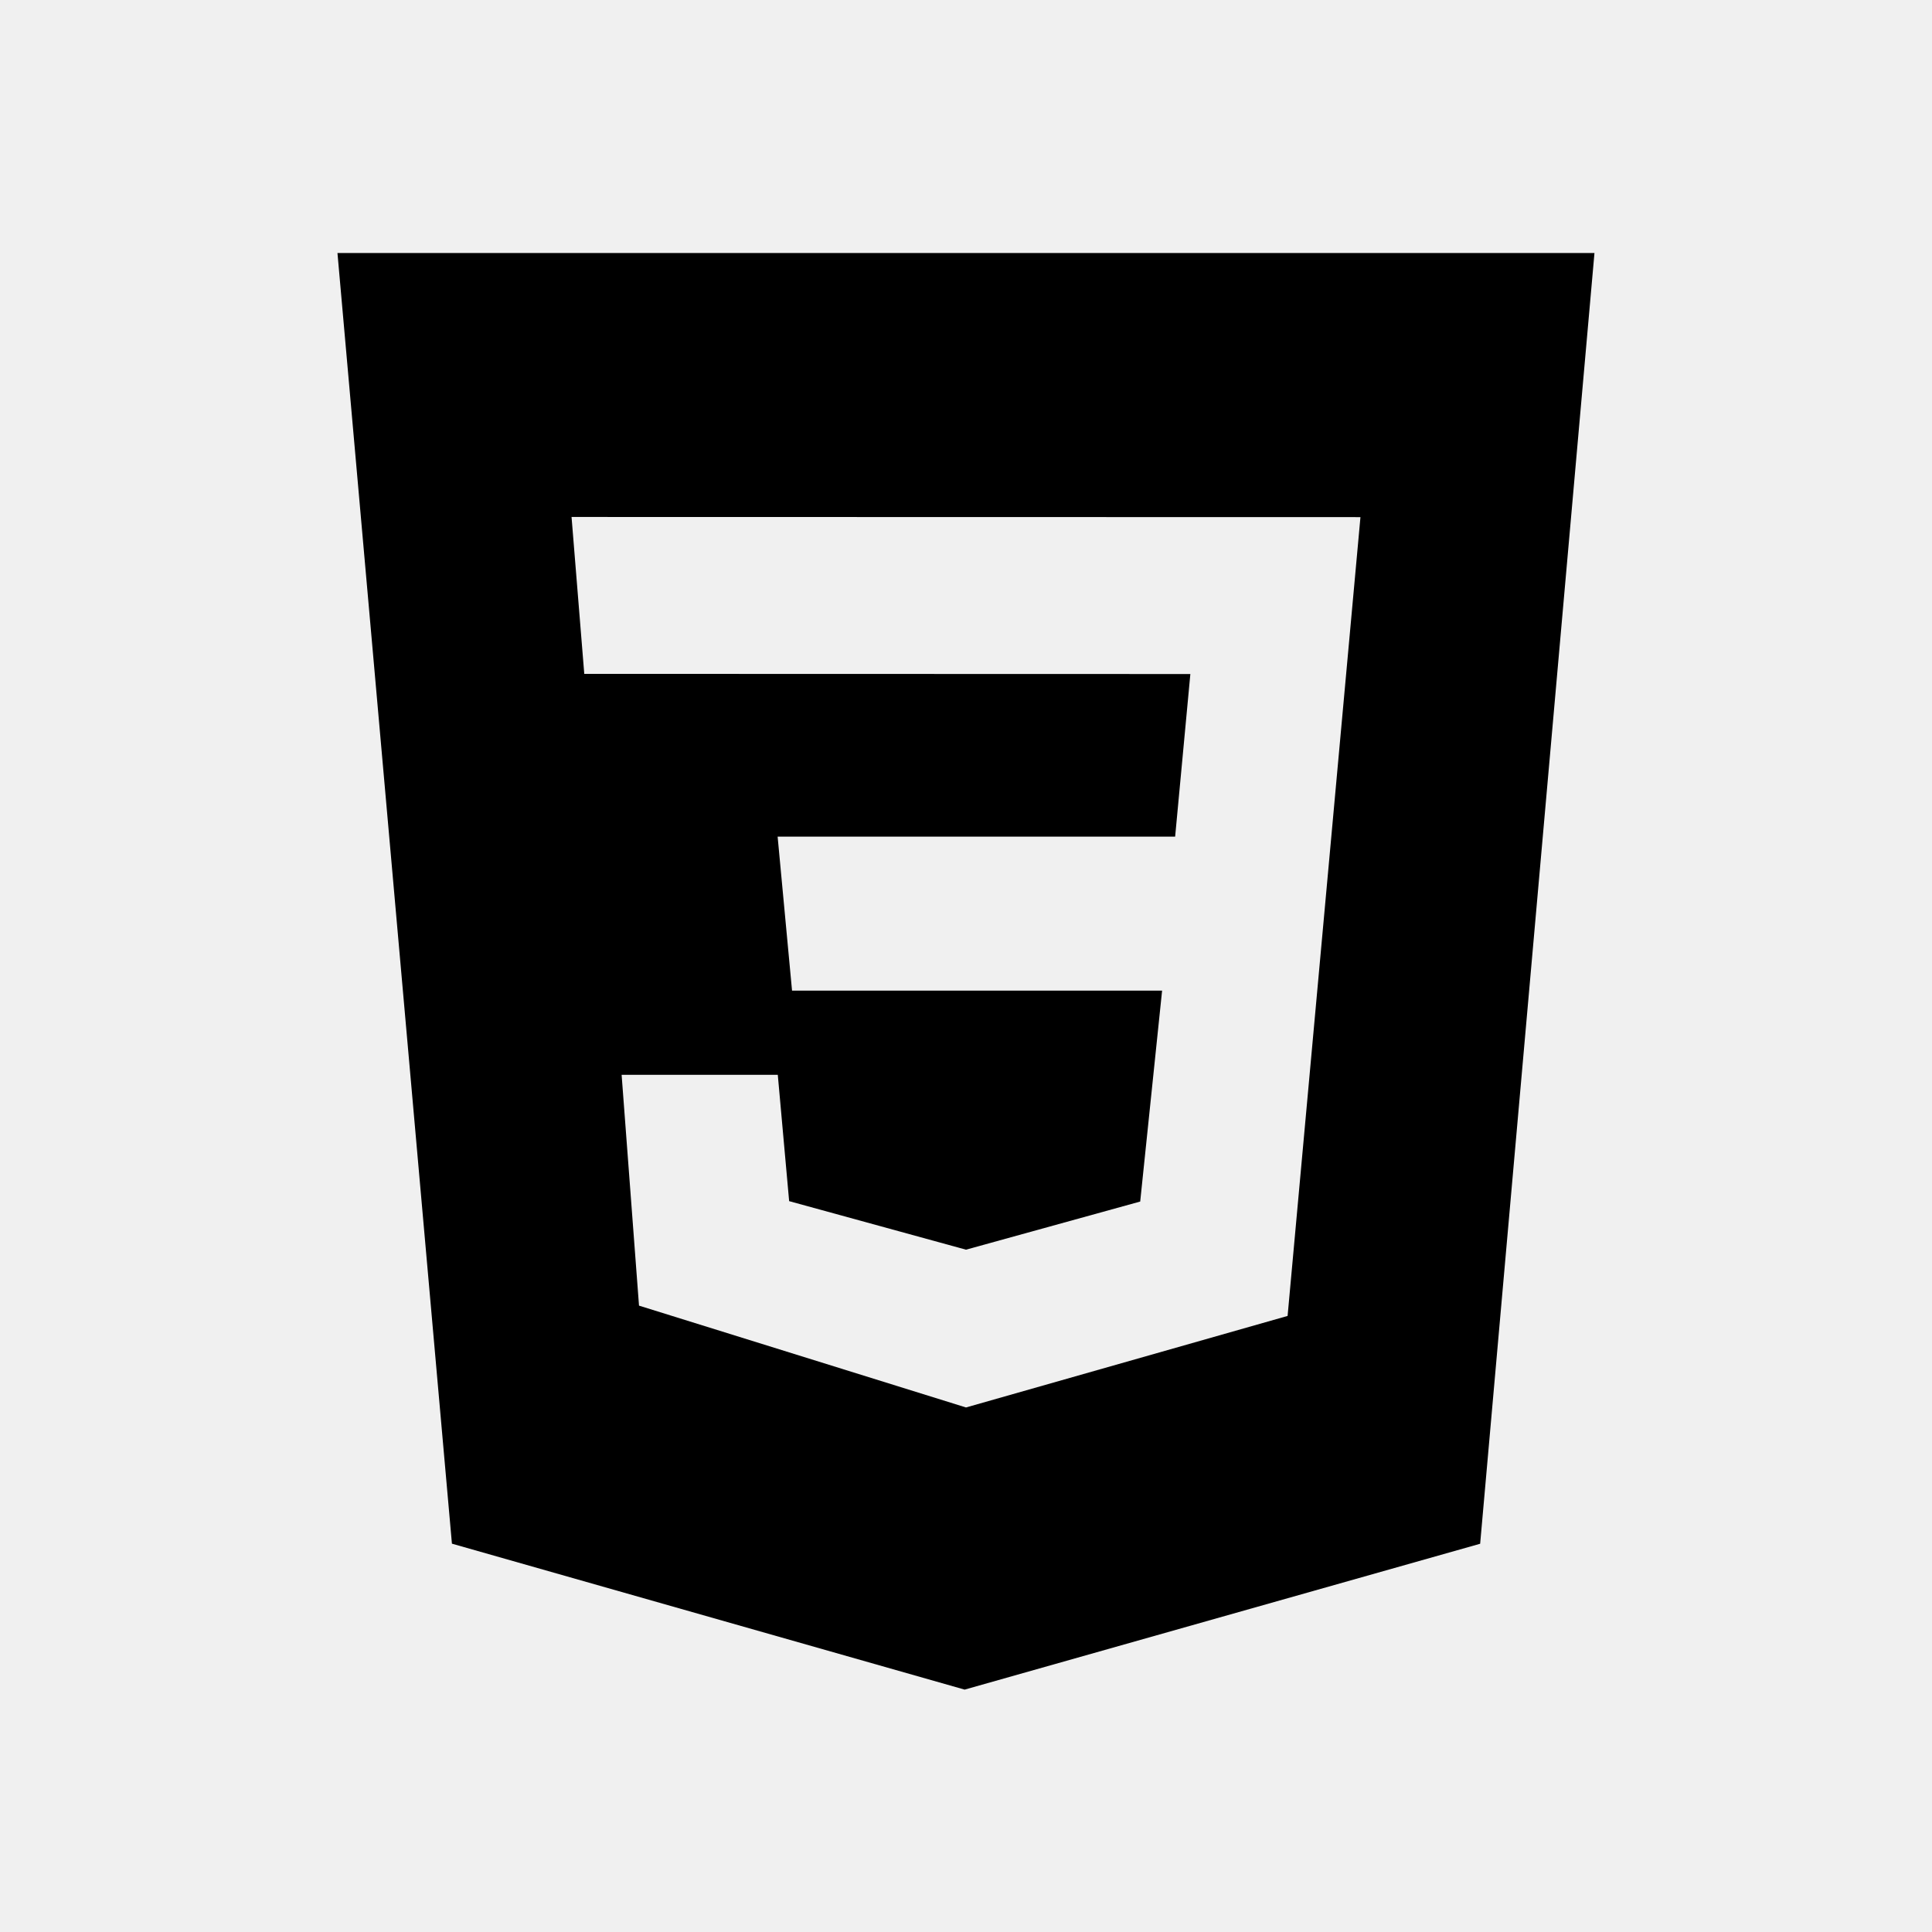
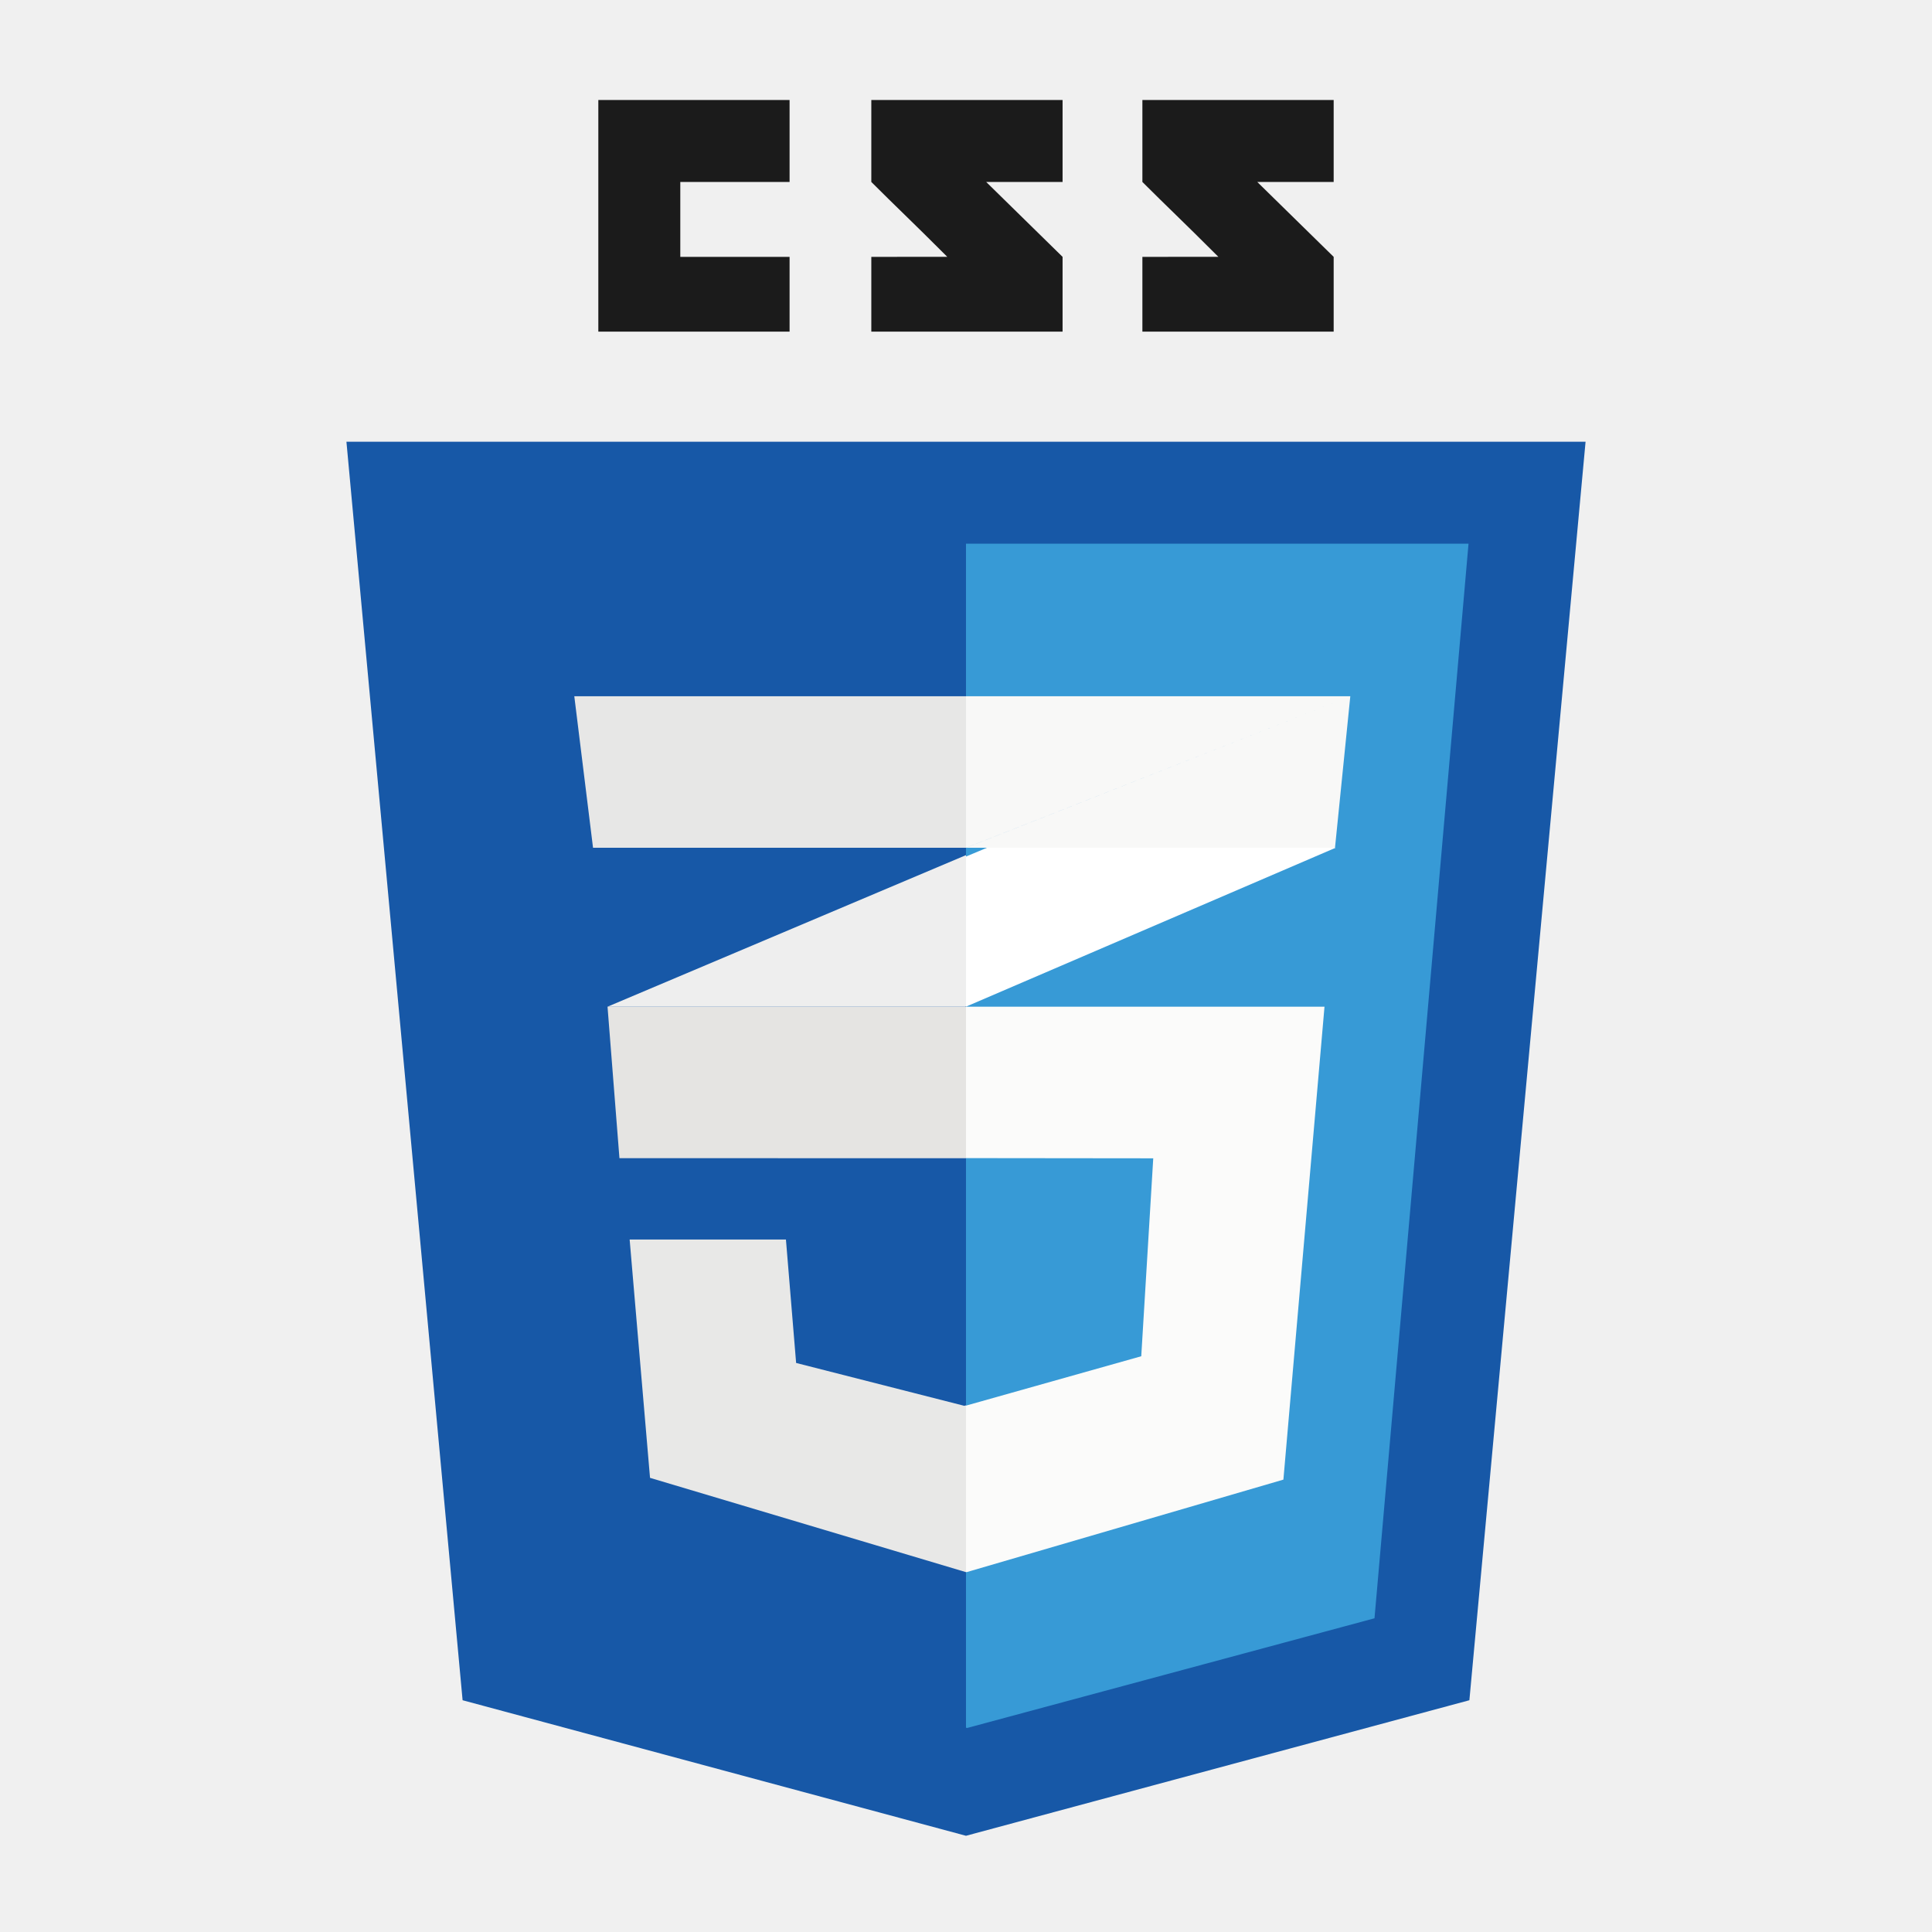
- <svg xmlns="http://www.w3.org/2000/svg" width="24" height="24" style="fill: rgba(0, 0, 0, 1);transform: ;msFilter:;">
-   <path d="M4.192 3.143h15.615l-1.42 16.034-6.404 1.812-6.369-1.813L4.192 3.143zM16.9 6.424l-9.8-.002.158 1.949 7.529.002-.189 2.02H9.66l.179 1.913h4.597l-.272 2.62-2.164.598-2.197-.603-.141-1.569h-1.94l.216 2.867L12 17.484l3.995-1.137.905-9.923z" />
+ <svg xmlns="http://www.w3.org/2000/svg" height="512px" style="enable-background:new 0 0 512 512;" version="1.1" viewBox="0 0 512 512" width="512px" xml:space="preserve">
+   <g id="形状_1_19_" style="enable-background:new    ;">
+     <g id="形状_1">
+       <g>
+         <polygon points="91.809,117.07 122.593,450.579 255.999,486.501      389.402,450.579 420.191,117.07    " style="fill-rule:evenodd;clip-rule:evenodd;fill:#1758A7;" />
+       </g>
+     </g>
+   </g>
+   <g id="形状_1_18_" style="enable-background:new    ;">
+     <g id="形状_1_1_">
+       <g>
+         <polygon points="255.997,144.084 255.997,457.852 256.298,457.933      364.257,428.863 389.175,144.084    " style="fill-rule:evenodd;clip-rule:evenodd;fill:#379AD6;" />
+       </g>
+     </g>
+   </g>
+   <g id="形状_1_17_" style="enable-background:new    ;">
+     <g id="形状_1_2_">
+       <g>
+         <polygon points="255.623,372.537 255.551,372.558 210.981,361.197      208.28,328.479 166.861,328.479 172.263,391.644 256.001,416.637 256.001,372.43    " style="fill-rule:evenodd;clip-rule:evenodd;fill:#E8E8E7;" />
+       </g>
+     </g>
+   </g>
+   <g id="形状_1_16_" style="enable-background:new    ;">
+     <g id="形状_1_3_">
+       <g>
+         <polygon points="256.001,266.782 256.001,306.911 256.12,306.911      305.622,306.965 302.445,359.419 256.12,372.47 256.001,372.504 256.001,416.591 256.12,416.627 256.153,416.637      340.114,392.114 351.007,266.782    " style="fill-rule:evenodd;clip-rule:evenodd;fill:#FBFBFA;" />
+       </g>
+     </g>
+   </g>
+   <g id="形状_1_15_" style="enable-background:new    ;">
+     <g id="形状_1_4_">
+       <g>
+         <polygon points="161.002,266.782 164.154,306.869 164.159,306.931      256.001,306.937 256.001,266.782    " style="fill-rule:evenodd;clip-rule:evenodd;fill:#E5E4E2;" />
+       </g>
+     </g>
+   </g>
+   <g id="形状_1_14_" style="enable-background:new    ;">
+     <g id="形状_1_5_">
+       <g>
+         <polygon points="161.008,266.782 255.768,266.782 256.001,266.681      256.001,226.617    " style="fill-rule:evenodd;clip-rule:evenodd;fill:#EEEEEE;" />
+       </g>
+     </g>
+   </g>
+   <g id="形状_1_13_" style="enable-background:new    ;">
+     <g id="形状_1_6_">
+       <g>
+         <polygon points="261.553,224.667 256.001,226.992 256.001,266.773      353.955,224.667    " style="fill-rule:evenodd;clip-rule:evenodd;fill:#FFFFFF;" />
+       </g>
+     </g>
+   </g>
+   <g id="形状_1_12_" style="enable-background:new    ;">
+     <g id="形状_1_7_">
+       <g>
+         <polygon points="152.196,184.515 157.16,224.667 256.001,224.667      256.001,184.515    " style="fill-rule:evenodd;clip-rule:evenodd;fill:#E7E7E6;" />
+       </g>
+     </g>
+   </g>
+   <g id="形状_1_11_" style="enable-background:new    ;">
+     <g id="形状_1_8_">
+       <g>
+         <path d="M256.001,224.667l101.842-40.152H256.001V224.667z      M256.028,224.667h97.76l4.056-40.152L256.028,224.667z" style="fill-rule:evenodd;clip-rule:evenodd;fill:#F8F8F7;" />
+       </g>
+     </g>
+   </g>
+   <g id="形状_1_10_" style="enable-background:new    ;">
+     <g id="形状_1_9_">
+       <g>
+         <path d="M158.564,87.892h50.683V68.07h-28.961v-19.85h28.961V26.499     h-50.683V87.892z M230.907,48.221c6.781,6.781,10.317,10.026,20.125,19.835c-5.732,0-20.125,0.021-20.125,0.019v19.817h50.687     V68.07l-20.246-19.85h20.246V26.499h-50.687C230.907,26.499,230.907,37.401,230.907,48.221z M353.436,26.499h-50.69     c0,0,0,10.902,0,21.722c6.781,6.781,10.319,10.026,20.127,19.835c-5.73,0-20.127,0.021-20.127,0.019v19.817h50.69V68.07     l-20.247-19.85h20.247V26.499z" style="fill-rule:evenodd;clip-rule:evenodd;fill:#1B1B1B;" />
+       </g>
+     </g>
+   </g>
</svg>
